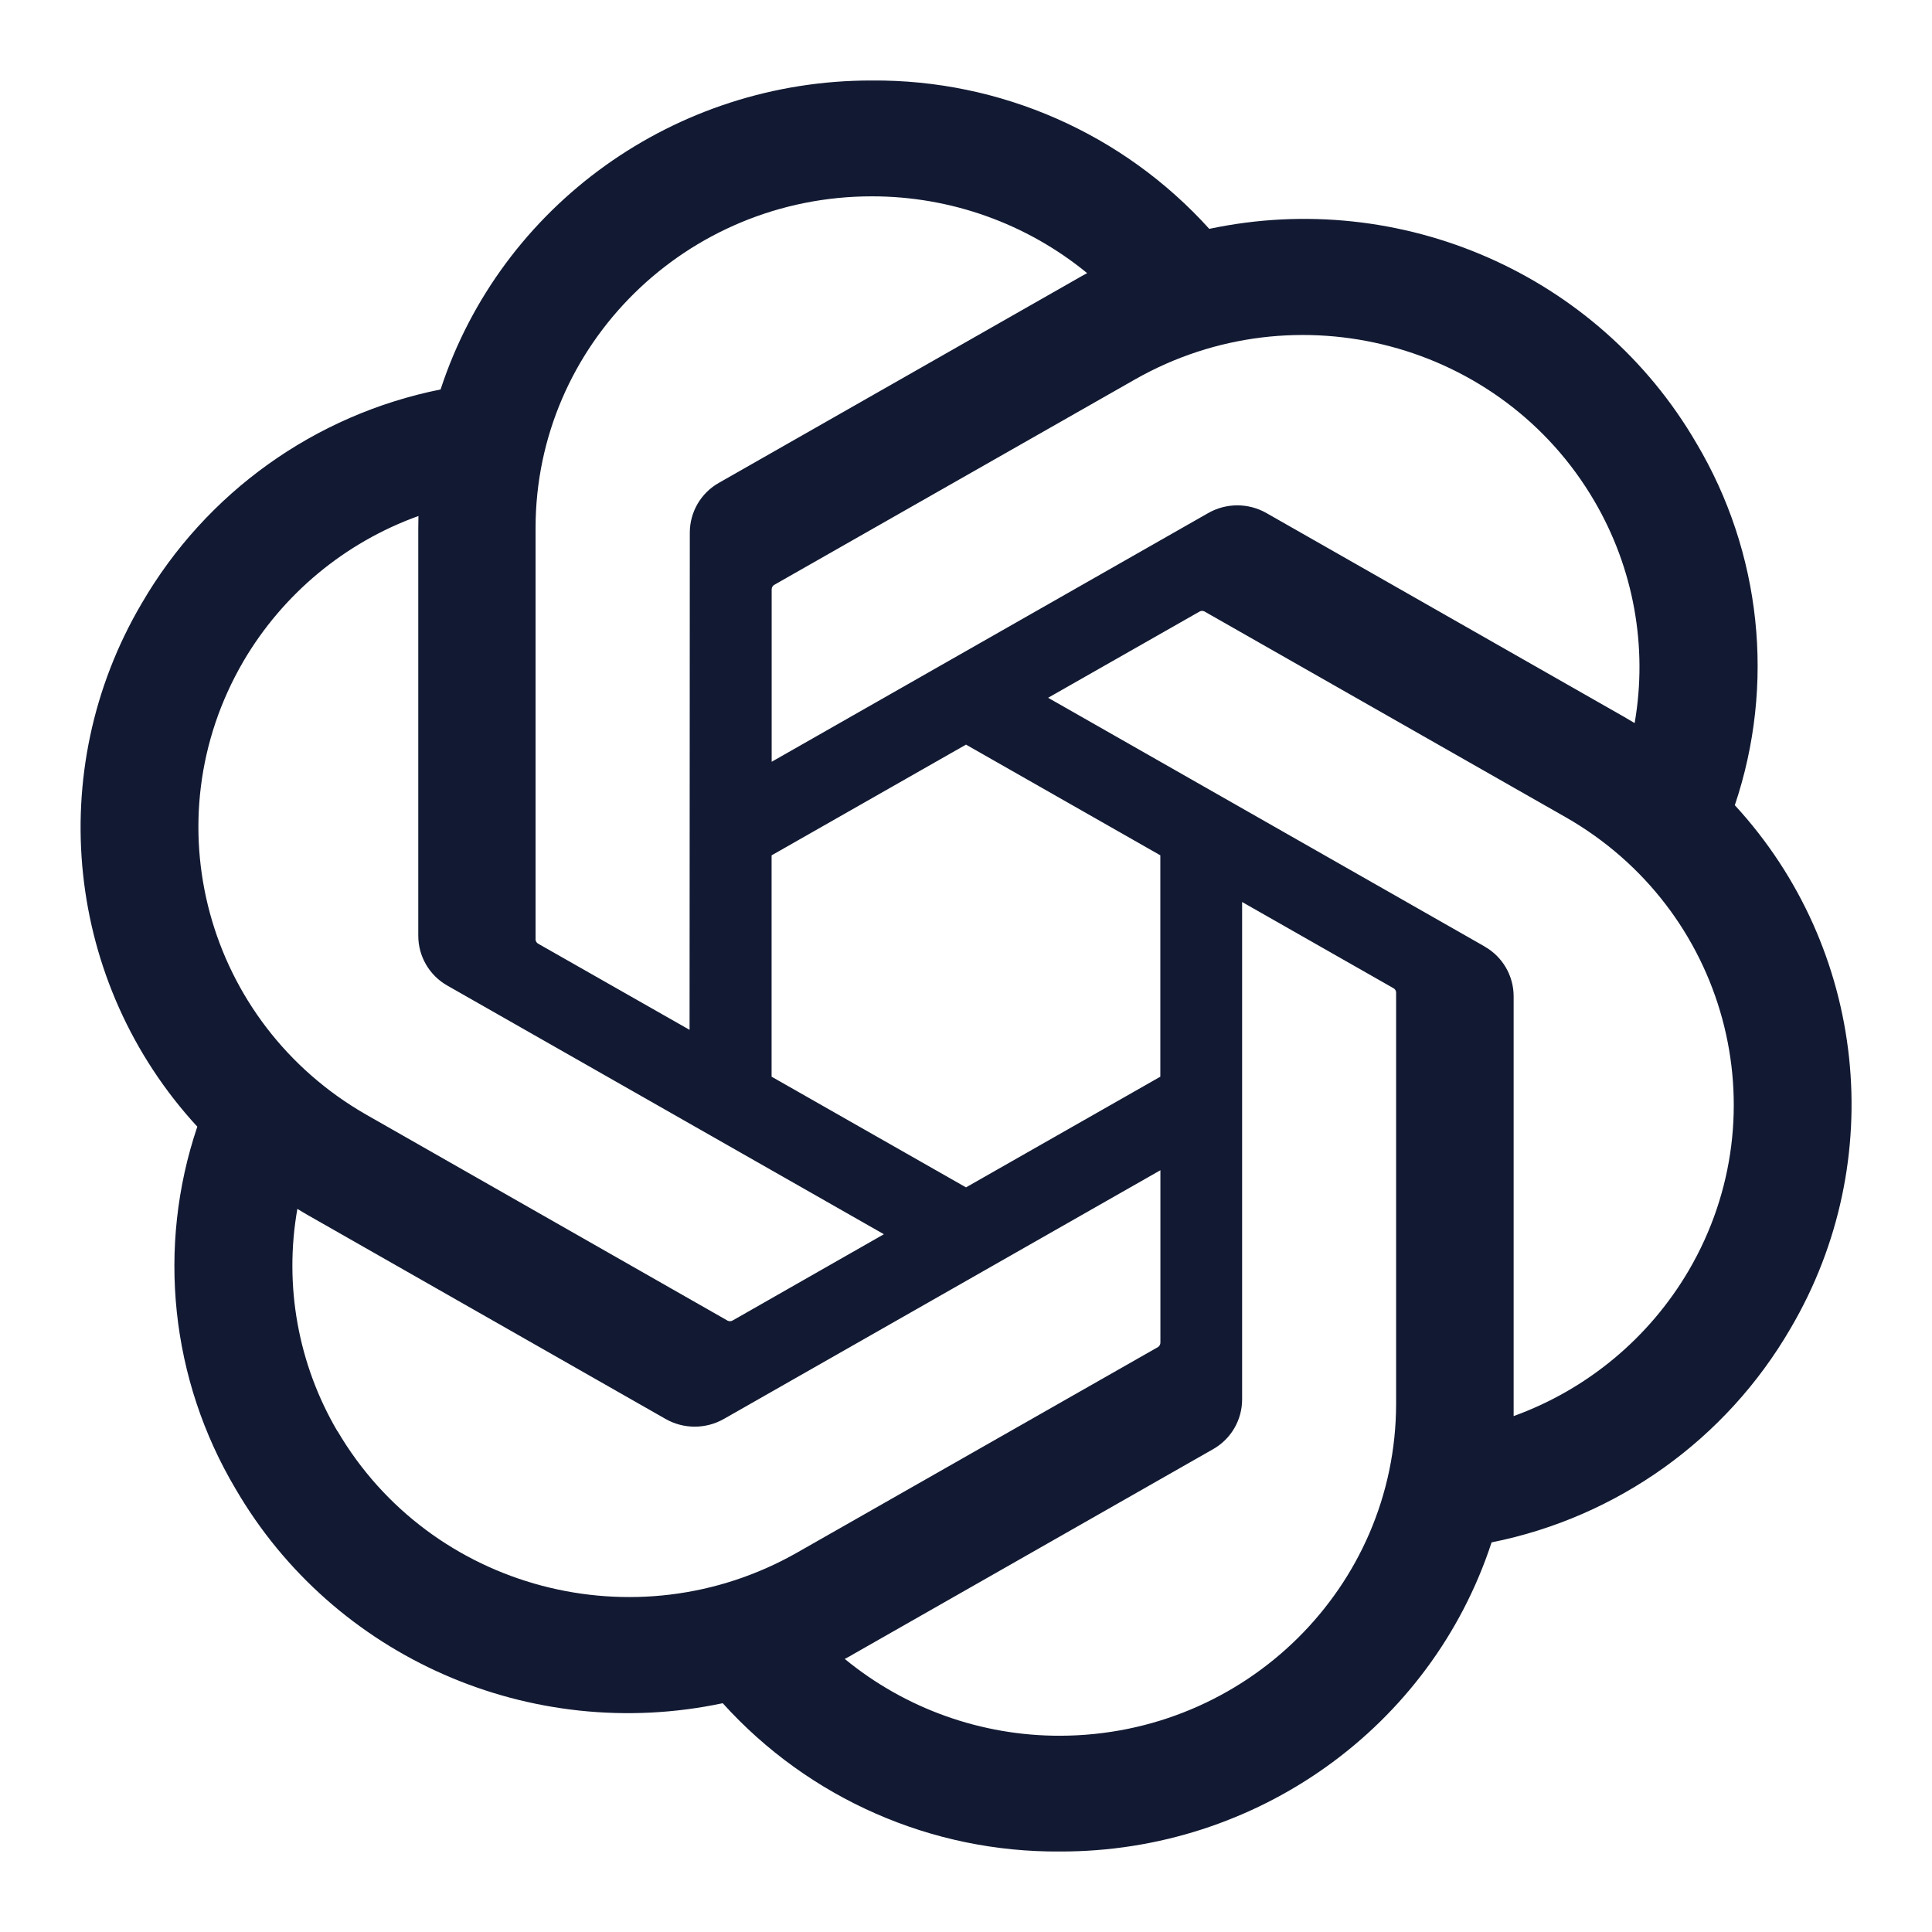
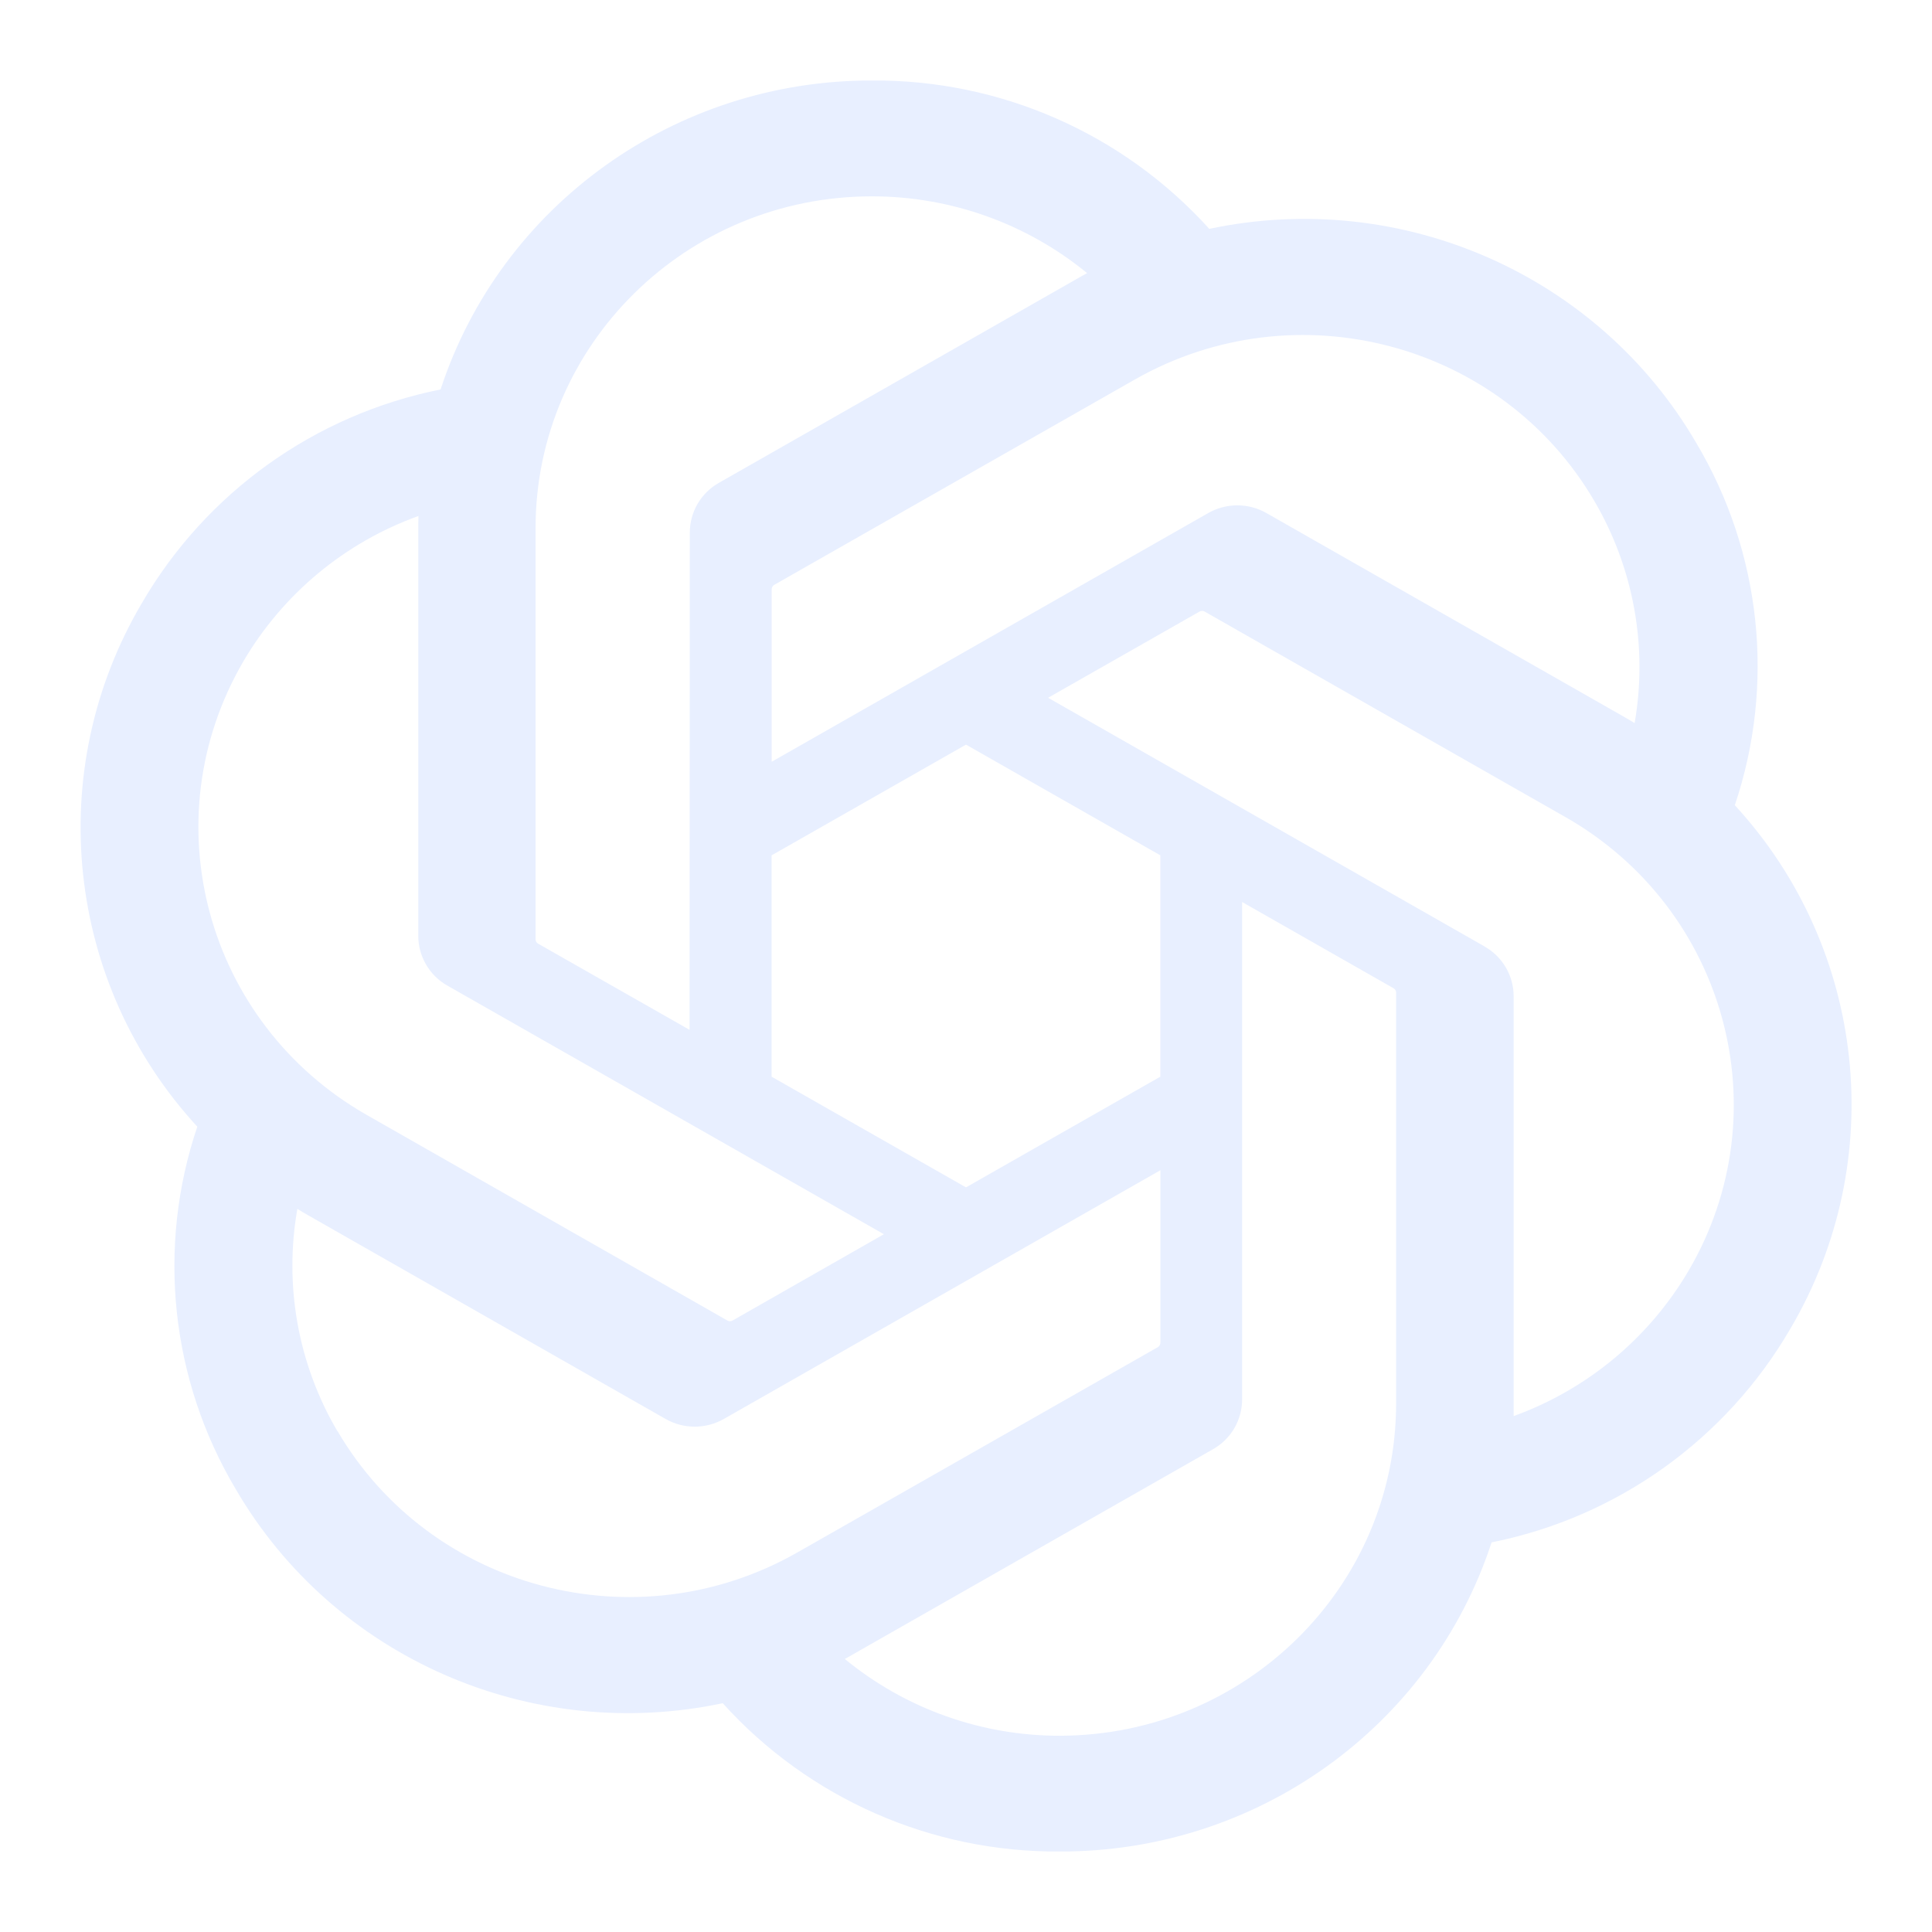
- <svg xmlns="http://www.w3.org/2000/svg" fill="#121a33" fill-rule="evenodd" height="24" style="flex:none;line-height:1" viewBox="0 0 24 24" width="24">
+ <svg xmlns="http://www.w3.org/2000/svg" fill="#e8efff" fill-rule="evenodd" height="24" style="flex:none;line-height:1" viewBox="0 0 24 24" width="24">
  <path d="M21.55 10.004a5.416 5.416 0 00-.478-4.501c-1.217-2.09-3.662-3.166-6.05-2.66A5.59 5.59 0 0010.831 1C8.39.995 6.224 2.546 5.473 4.838A5.553 5.553 0 001.76 7.496a5.487 5.487 0 00.691 6.5 5.416 5.416 0 00.477 4.502c1.217 2.09 3.662 3.165 6.05 2.66A5.586 5.586 0 0013.168 23c2.443.006 4.61-1.546 5.361-3.84a5.553 5.553 0 003.715-2.66 5.488 5.488 0 00-.693-6.497v.001zm-8.381 11.558a4.199 4.199 0 01-2.675-.954c.034-.018.093-.05.132-.074l4.44-2.53a.71.71 0 00.364-.623v-6.176l1.877 1.069c.02.01.033.029.036.05v5.115c-.003 2.274-1.87 4.118-4.174 4.123zM4.192 17.78a4.059 4.059 0 01-.498-2.763c.032.02.09.055.131.078l4.44 2.53c.225.13.504.13.73 0l5.42-3.088v2.138a.068.068 0 01-.027.057L9.9 19.288c-1.999 1.136-4.552.46-5.707-1.51h-.001zM3.023 8.216A4.15 4.15 0 015.198 6.41l-.002.151v5.06a.711.711 0 00.364.624l5.42 3.087-1.876 1.07a.067.067 0 01-.063.005l-4.489-2.559c-1.995-1.14-2.679-3.658-1.53-5.63h.001zm15.417 3.54l-5.42-3.088L14.896 7.6a.067.067 0 01.063-.006l4.489 2.557c1.998 1.14 2.683 3.662 1.529 5.633a4.163 4.163 0 01-2.174 1.807V12.38a.71.71 0 00-.363-.623zm1.867-2.773a6.04 6.04 0 00-.132-.078l-4.44-2.53a.731.731 0 00-.729 0l-5.42 3.088V7.325a.068.068 0 01.027-.057L14.1 4.713c2-1.137 4.555-.46 5.707 1.513.487.833.664 1.809.499 2.757h.001zm-11.741 3.81l-1.877-1.068a.065.065 0 01-.036-.051V6.559c.001-2.277 1.873-4.122 4.181-4.12.976 0 1.92.338 2.671.954-.034.018-.092.05-.131.073l-4.44 2.53a.71.71 0 00-.365.623l-.003 6.173v.002zm1.02-2.168L12 9.25l2.414 1.375v2.75L12 14.75l-2.415-1.375v-2.75z" />
</svg>
